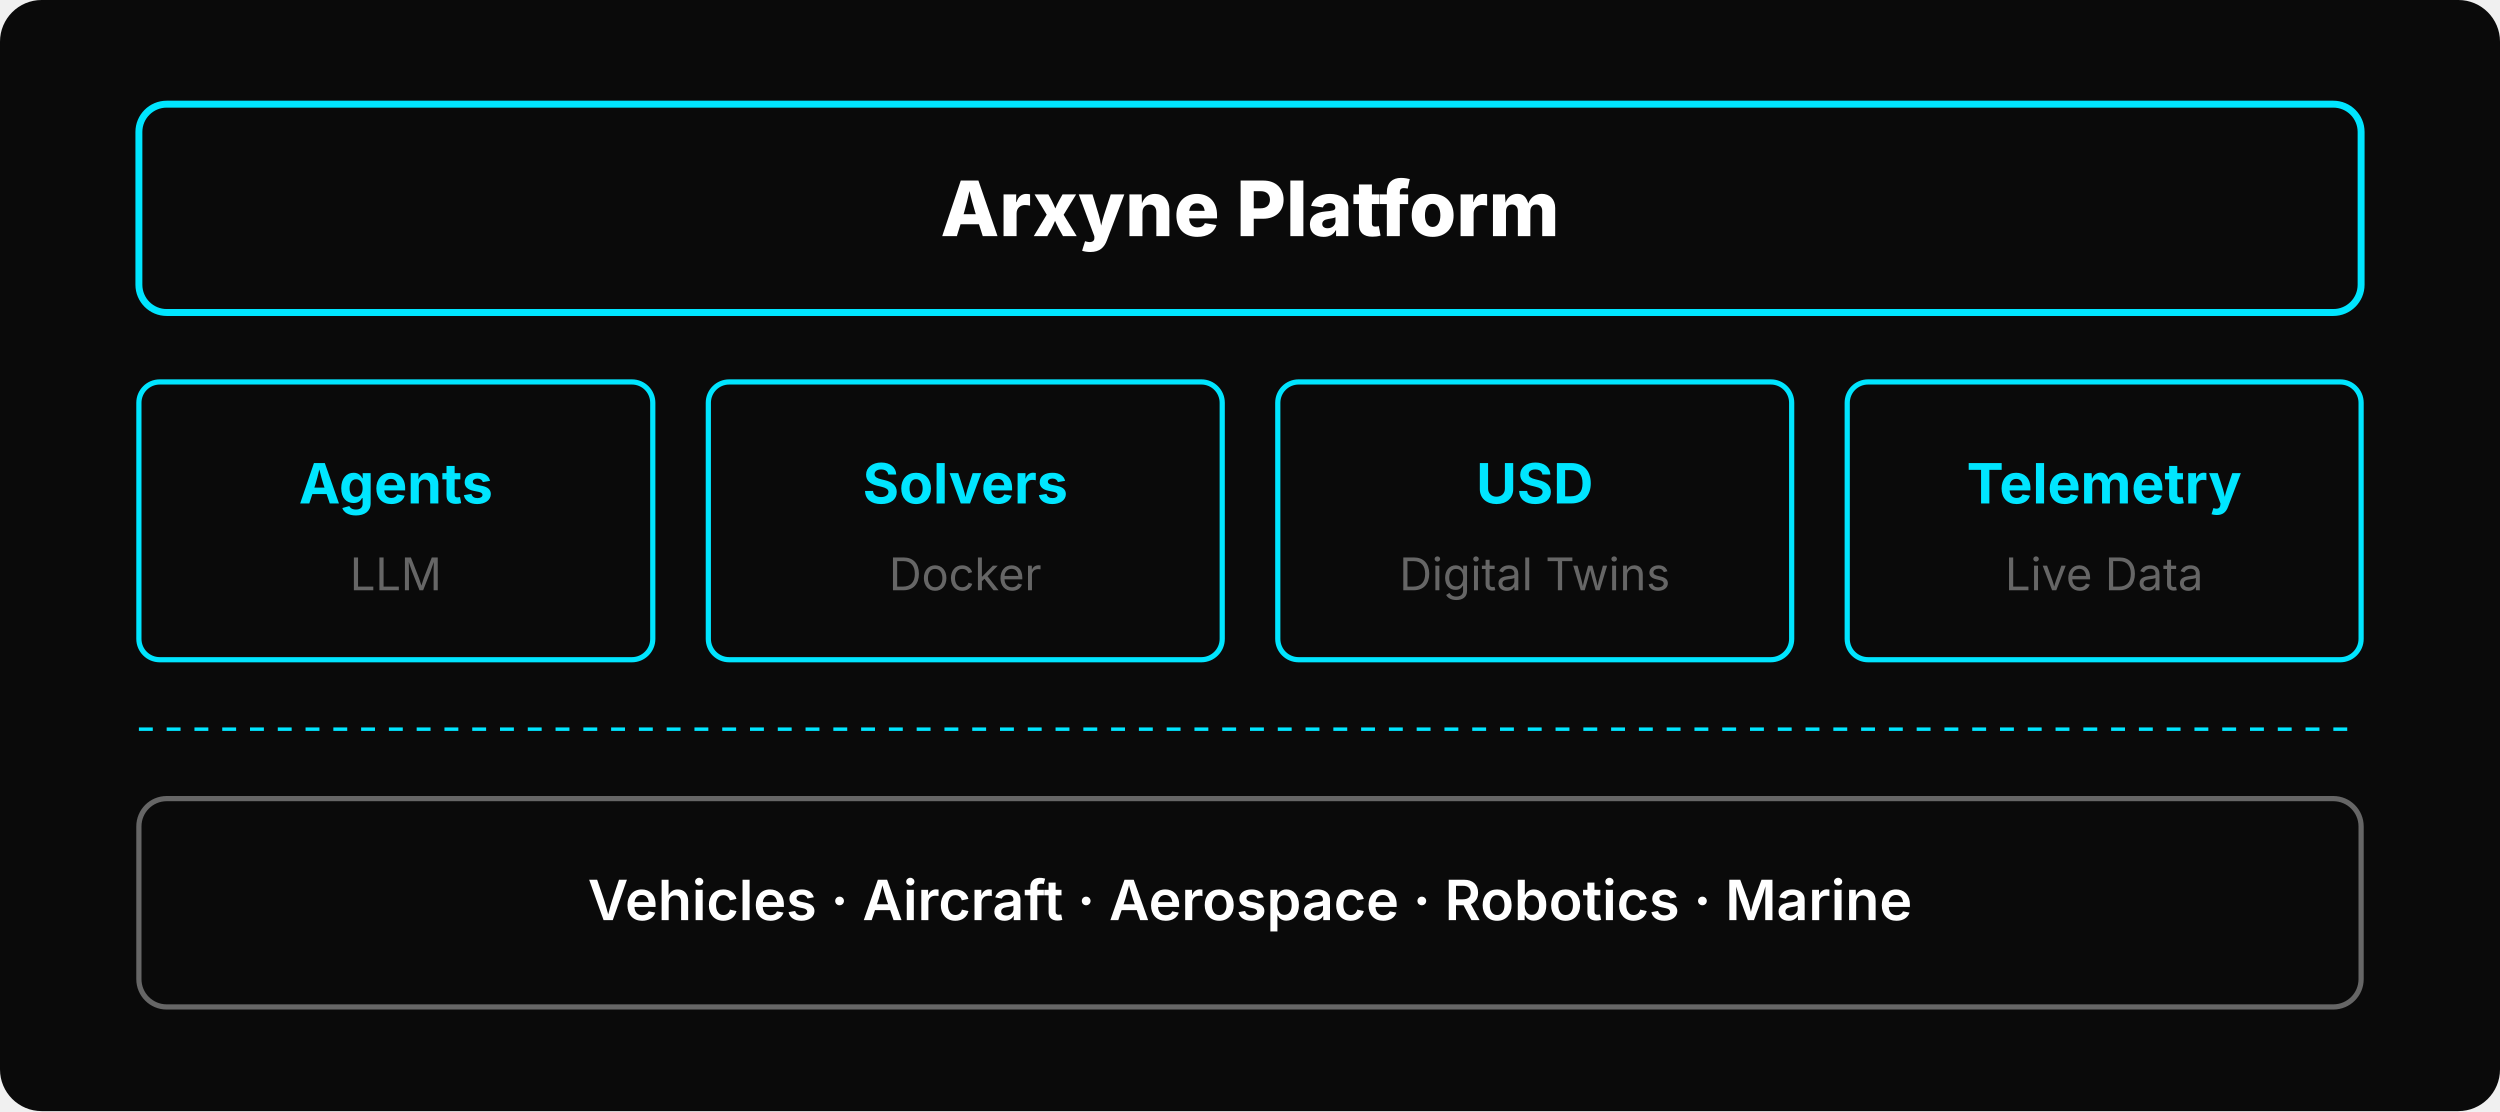
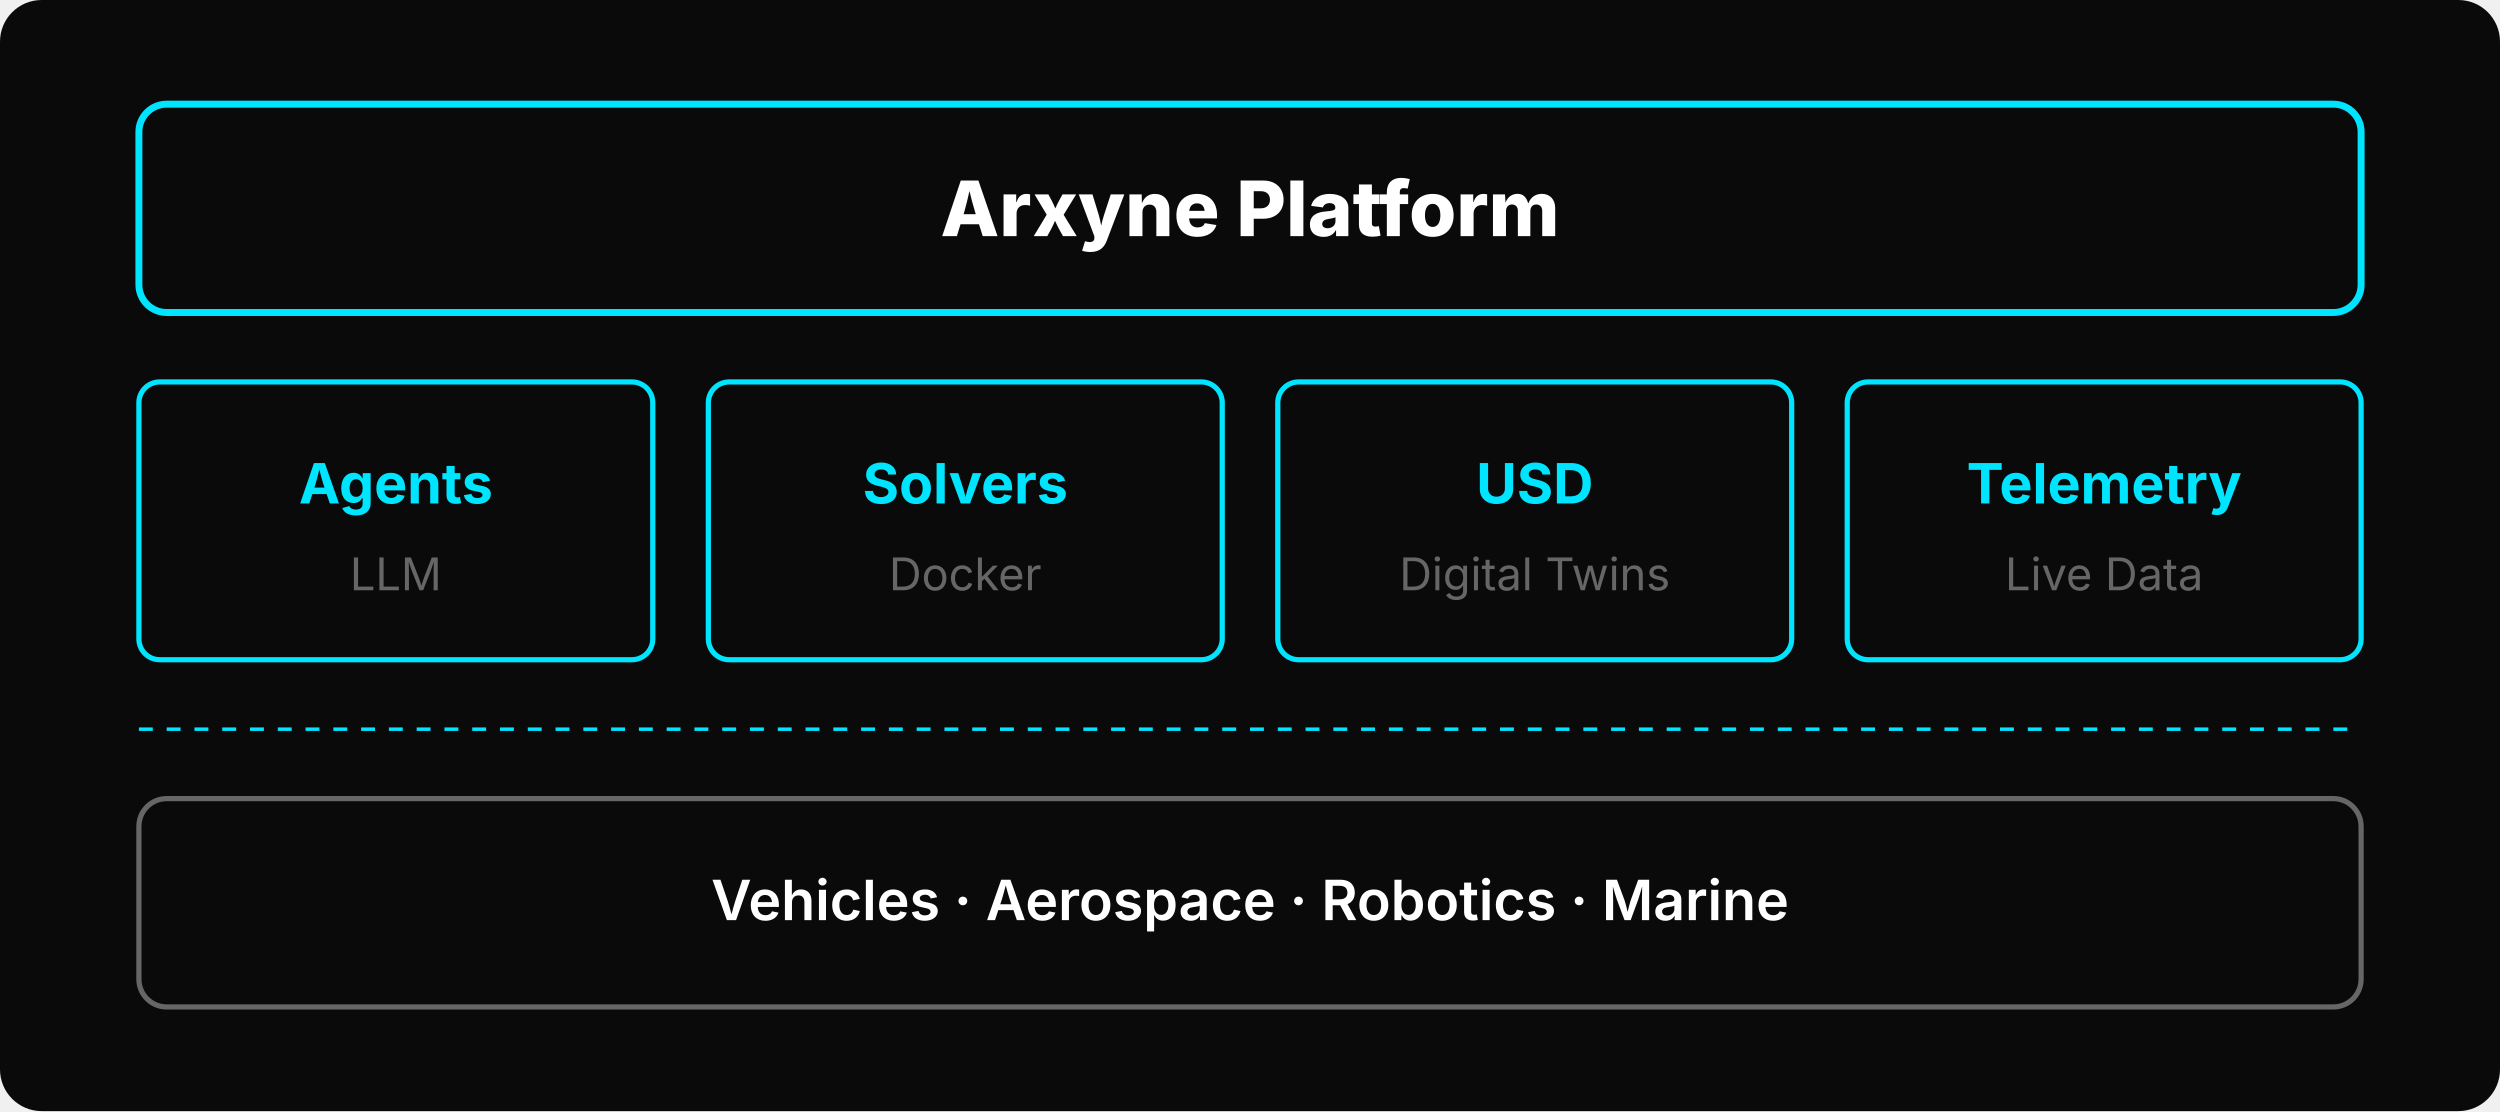
<svg xmlns="http://www.w3.org/2000/svg" viewBox="0 0 720 320" font-family="Inter, sans-serif">
  <rect width="720" height="320" fill="#0A0A0A" rx="12" />
  <rect x="40" y="30" width="640" height="60" fill="none" stroke="#00E5FF" stroke-width="2" rx="8" />
  <text x="360" y="68" fill="#FFFFFF" font-size="22" font-weight="800" text-anchor="middle">Arxyne Platform</text>
  <rect x="40" y="110" width="148" height="80" fill="#0A0A0A" stroke="#00E5FF" stroke-width="1.5" rx="6" />
  <text x="114" y="145" fill="#00E5FF" font-size="16" font-weight="700" text-anchor="middle">Agents</text>
  <text x="114" y="170" fill="#666666" font-size="13" text-anchor="middle">LLM</text>
  <rect x="204" y="110" width="148" height="80" fill="#0A0A0A" stroke="#00E5FF" stroke-width="1.5" rx="6" />
  <text x="278" y="145" fill="#00E5FF" font-size="16" font-weight="700" text-anchor="middle">Solvers</text>
  <text x="278" y="170" fill="#666666" font-size="13" text-anchor="middle">Docker</text>
  <rect x="368" y="110" width="148" height="80" fill="#0A0A0A" stroke="#00E5FF" stroke-width="1.5" rx="6" />
  <text x="442" y="145" fill="#00E5FF" font-size="16" font-weight="700" text-anchor="middle">USD</text>
  <text x="442" y="170" fill="#666666" font-size="13" text-anchor="middle">Digital Twins</text>
  <rect x="532" y="110" width="148" height="80" fill="#0A0A0A" stroke="#00E5FF" stroke-width="1.5" rx="6" />
  <text x="606" y="145" fill="#00E5FF" font-size="16" font-weight="700" text-anchor="middle">Telemetry</text>
  <text x="606" y="170" fill="#666666" font-size="13" text-anchor="middle">Live Data</text>
  <line x1="40" y1="210" x2="680" y2="210" stroke="#00E5FF" stroke-width="1" stroke-dasharray="4,4" />
  <rect x="40" y="230" width="640" height="60" fill="none" stroke="#666666" stroke-width="1.5" rx="8" />
-   <text x="360" y="265" fill="#FFFFFF" font-size="16" font-weight="600" text-anchor="middle">Vehicles · Aircraft · Aerospace · Robotics · Marine</text>
+   <text x="360" y="265" fill="#FFFFFF" font-size="16" font-weight="600" text-anchor="middle">Vehicles · Aerospace · Robotics · Marine</text>
</svg>
